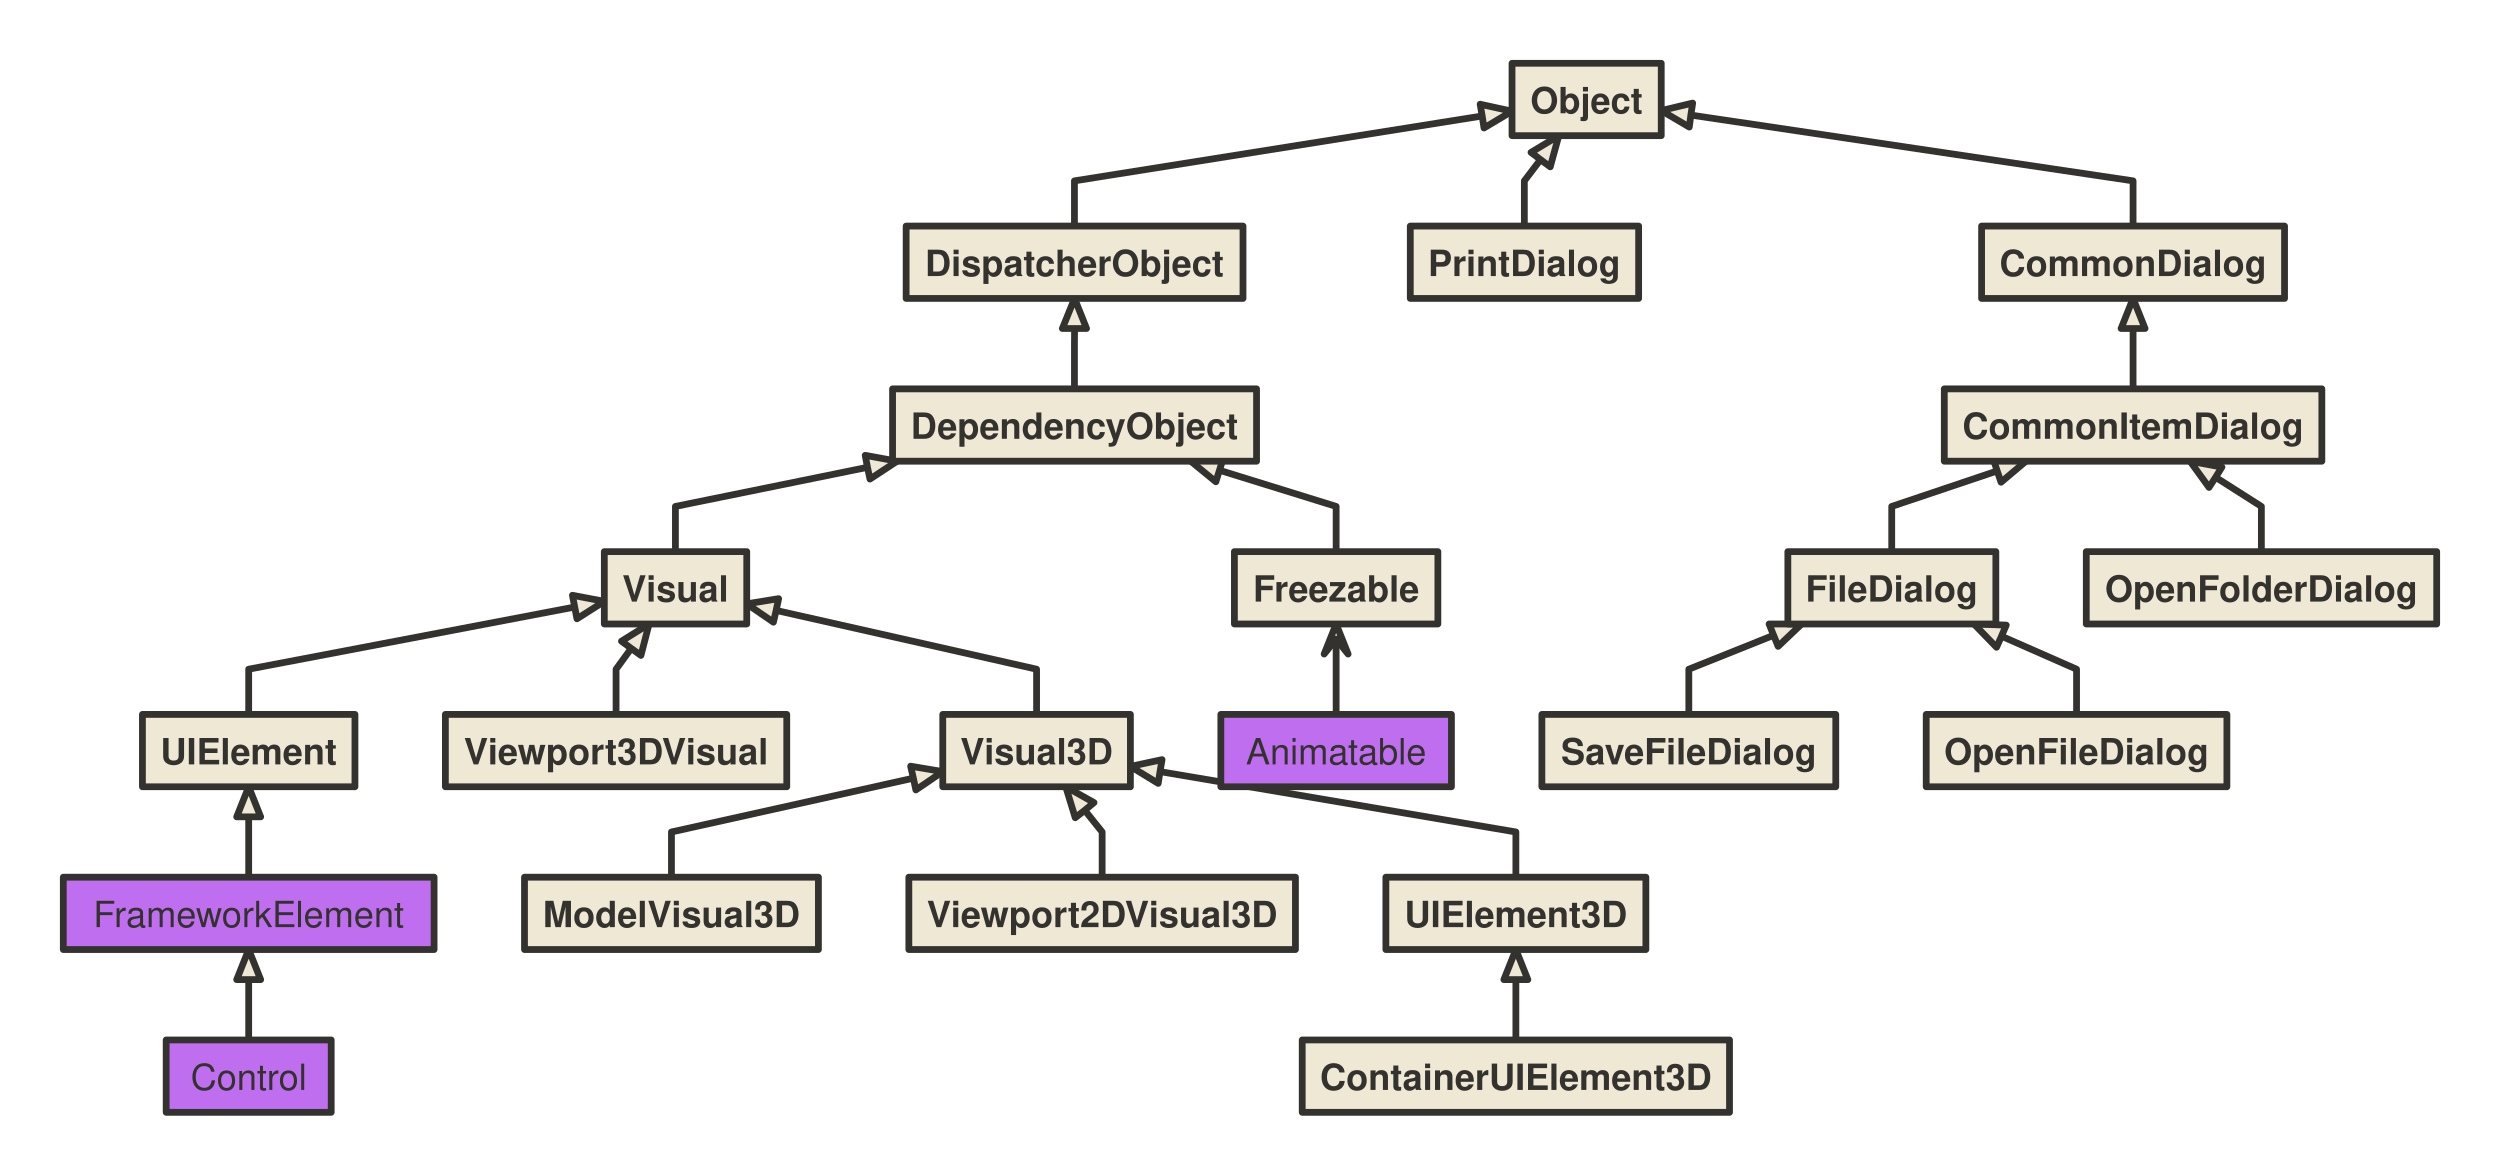
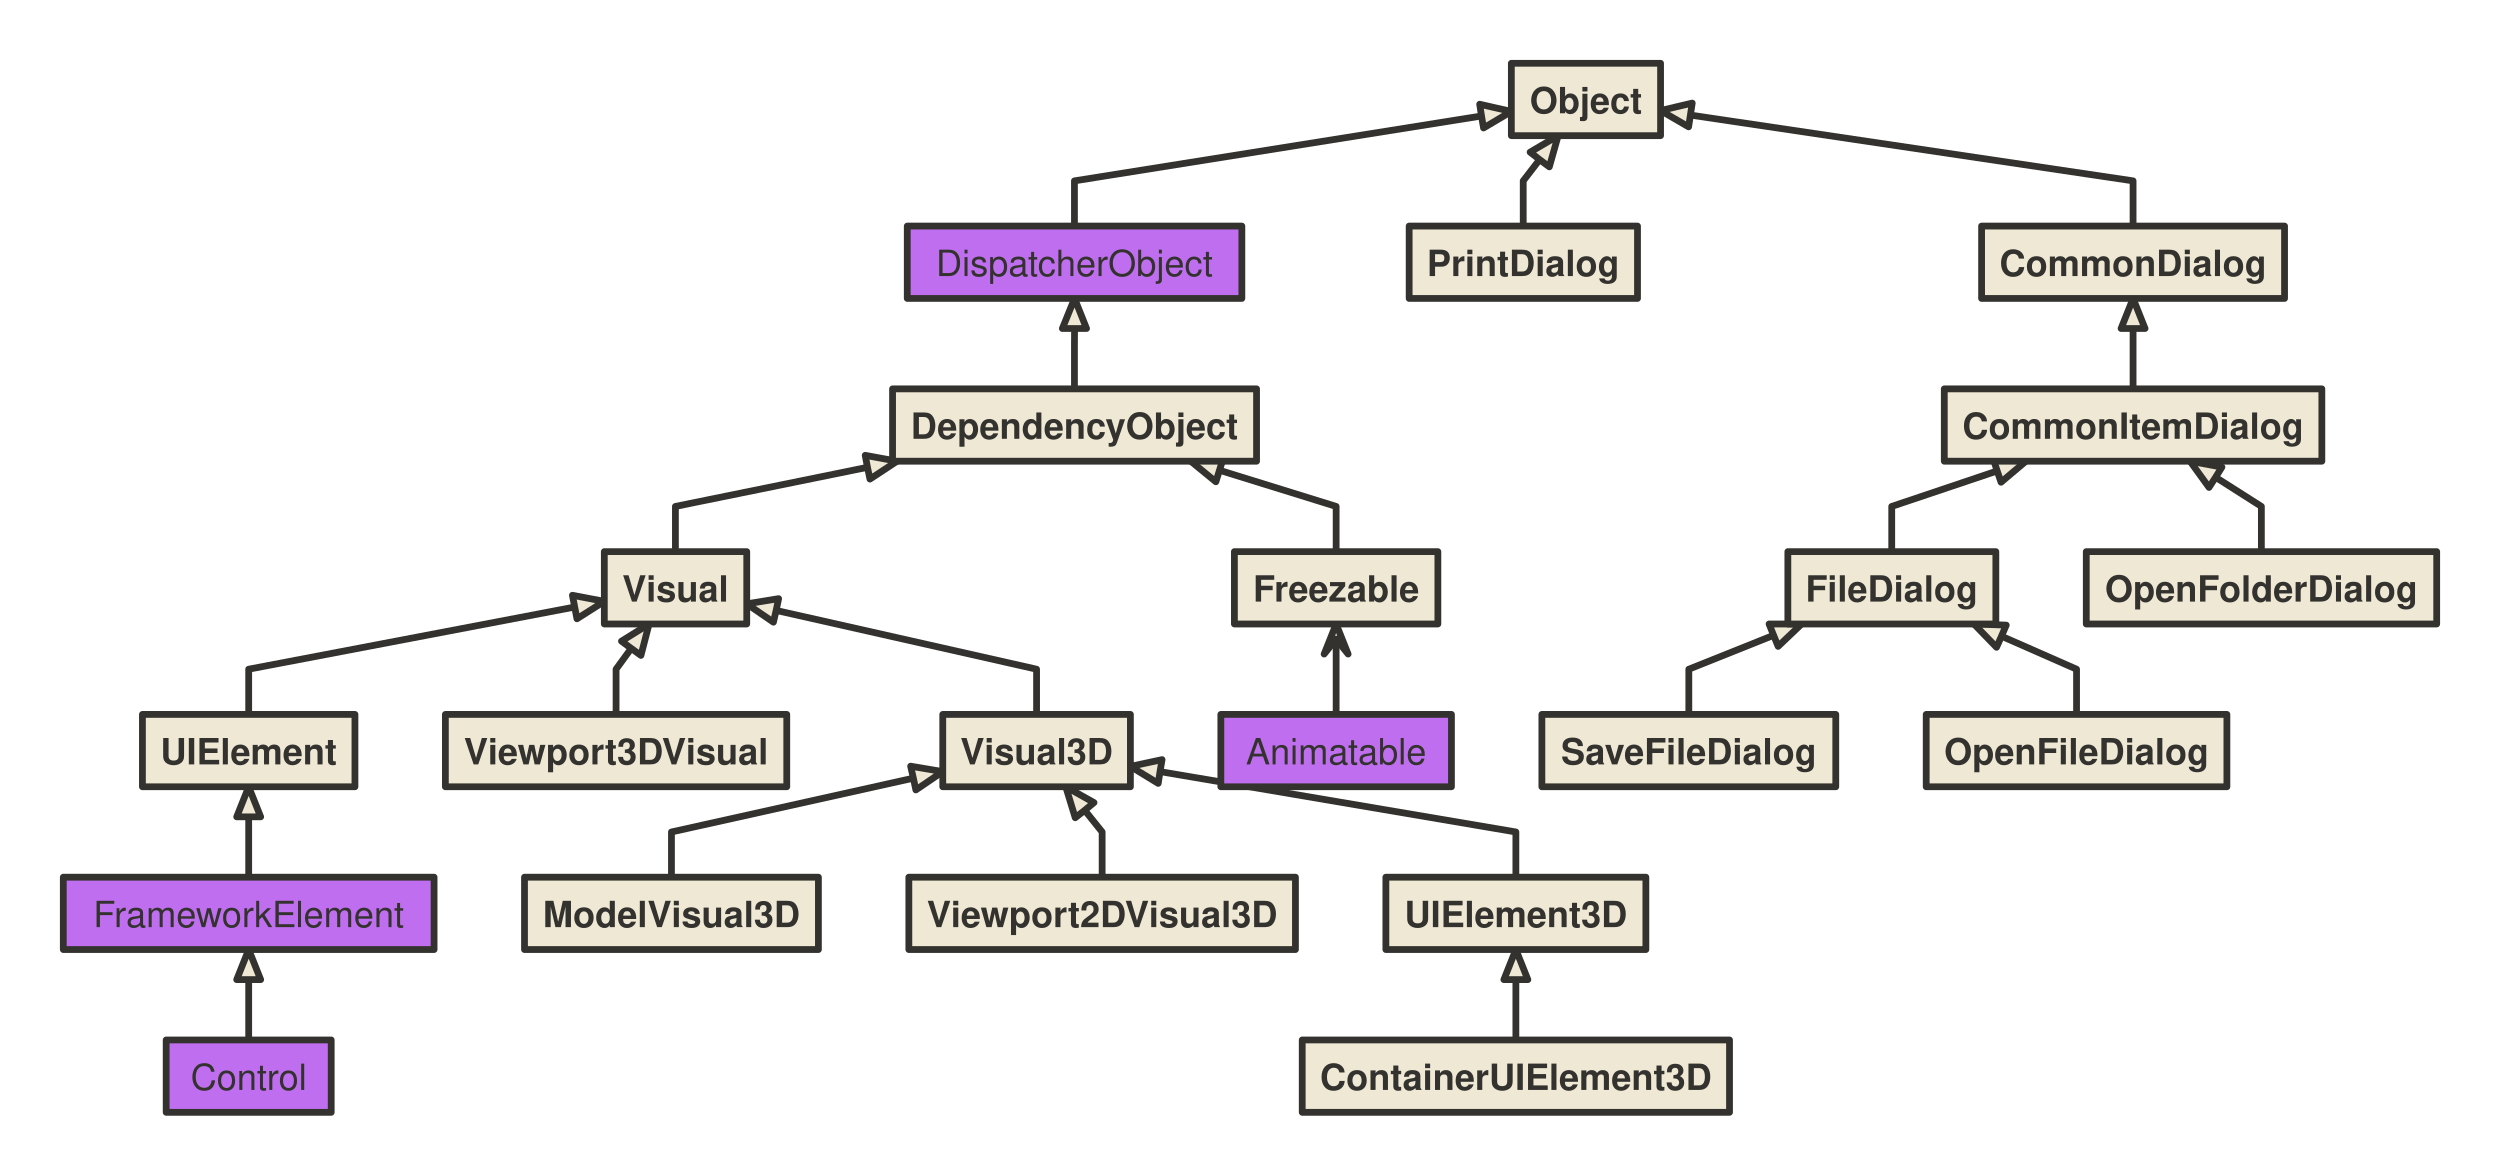
<svg xmlns="http://www.w3.org/2000/svg" version="1.1" baseProfile="full" width="1105.8" height="520.0" viewbox="0 0 1105.75 520">
  <g stroke-width="1.0" text-align="left" font="12pt Helvetica, Arial, sans-serif" font-size="12pt" font-family="Helvetica" font-weight="bold" font-style="normal">
    <g font-family="Helvetica" font-size="12pt" font-weight="bold" font-style="normal" stroke-width="3.0" stroke-linejoin="round" stroke-linecap="round" stroke="#33322E">
      <g stroke="transparent" fill="transparent">
        <rect x="0.0" y="0.0" height="520.0" width="1105.8" stroke="none" />
      </g>
      <g transform="translate(8, 8)" fill="#33322E">
        <g transform="translate(20, 20)" fill="#eee8d5" font-family="Helvetica" font-size="12pt" font-weight="normal" font-style="normal">
-           <path d="M627.6 23.3 L447.25 52 L447.25 72 L447.3 72.0 " fill="none" />
-           <path d="M628.4 28.6 L627.6 23.3 L626.7 18.1 L640.8 21.2 Z" />
+           <path d="M627.3 23.3 L447.25 52 L447.25 72 L447.3 72.0 " fill="none" />
+           <path d="M628.2 28.6 L627.3 23.3 L626.5 18.1 L640.5 21.3 Z" />
          <path d="M447.3 117.3 L447.25 124 L447.25 144 L447.3 144.0 " fill="none" />
          <path d="M452.6 117.3 L447.3 117.3 L441.9 117.3 L447.3 104.0 Z" />
          <path d="M355.7 178.7 L270.75 196 L270.75 216 L270.8 216.0 " fill="none" />
          <path d="M356.8 183.9 L355.7 178.7 L354.7 173.4 L368.8 176.0 Z" />
          <path d="M226.2 240.5 L82 268 L82 288 L82.0 288.0 " fill="none" />
          <path d="M227.2 245.7 L226.2 240.5 L225.2 235.3 L239.3 238.0 Z" />
          <path d="M82.0 333.3 L82 340 L82 360 L82.0 360.0 " fill="none" />
          <path d="M87.3 333.3 L82.0 333.3 L76.7 333.3 L82.0 320.0 Z" />
          <path d="M82.0 405.3 L82 412 L82 432 L82.0 432.0 " fill="none" />
          <path d="M87.3 405.3 L82.0 405.3 L76.7 405.3 L82.0 392.0 Z" />
          <path d="M511.4 180.0 L563 196 L563 216 L563.0 216.0 " fill="none" />
          <path d="M513.0 174.9 L511.4 180.0 L509.8 185.1 L498.7 176.0 Z" />
          <path d="M563.0 254.7 L563 268 L563 288 L563.0 288.0 " fill="none" />
          <path d="M568.3 261.3 L563.0 254.7 L557.7 261.3 L563.0 248.0 Z" />
          <path d="M251.2 258.8 L244.5 268 L244.5 288 L244.5 288.0 " fill="none" />
          <path d="M255.5 261.9 L251.2 258.8 L246.9 255.6 L259.1 248.0 Z" />
          <path d="M315.3 242.0 L430.5 268 L430.5 288 L430.5 288.0 " fill="none" />
          <path d="M316.4 236.8 L315.3 242.0 L314.1 247.2 L302.3 239.1 Z" />
          <path d="M376.0 316.2 L269 340 L269 360 L269.0 360.0 " fill="none" />
          <path d="M377.1 321.4 L376.0 316.2 L374.8 310.9 L389.0 313.3 Z" />
          <path d="M451.8 330.4 L459.5 340 L459.5 360 L459.5 360.0 " fill="none" />
          <path d="M455.9 327.0 L451.8 330.4 L447.6 333.7 L443.4 320.0 Z" />
          <path d="M485.1 313.3 L642.5 340 L642.5 360 L642.5 360.0 " fill="none" />
          <path d="M486.0 308.0 L485.1 313.3 L484.3 318.5 L472.0 311.0 Z" />
          <path d="M642.5 405.3 L642.5 412 L642.5 432 L642.5 432.0 " fill="none" />
          <path d="M647.8 405.3 L642.5 405.3 L637.2 405.3 L642.5 392.0 Z" />
-           <path d="M653.4 42.6 L646.25 52 L646.25 72 L646.3 72.0 " fill="none" />
-           <path d="M657.7 45.8 L653.4 42.6 L649.2 39.4 L661.5 32.0 Z" />
-           <path d="M719.9 22.9 L915.5 52 L915.5 72 L915.5 72.0 " fill="none" />
-           <path d="M720.7 17.6 L719.9 22.9 L719.2 28.2 L706.8 20.9 Z" />
+           <path d="M653.0 42.6 L645.75 52 L645.75 72 L645.8 72.0 " fill="none" />
+           <path d="M657.3 45.8 L653.0 42.6 L648.8 39.3 L661.2 32.0 Z" />
+           <path d="M719.7 22.9 L915.5 52 L915.5 72 L915.5 72.0 " fill="none" />
+           <path d="M720.5 17.6 L719.7 22.9 L718.9 28.1 L706.5 20.9 Z" />
          <path d="M915.5 117.3 L915.5 124 L915.5 144 L915.5 144.0 " fill="none" />
          <path d="M920.8 117.3 L915.5 117.3 L910.2 117.3 L915.5 104.0 Z" />
          <path d="M855.4 180.3 L808.75 196 L808.75 216 L808.8 216.0 " fill="none" />
          <path d="M857.1 185.3 L855.4 180.3 L853.7 175.2 L868.1 176.0 Z" />
          <path d="M756.5 253.0 L719 268 L719 288 L719.0 288.0 " fill="none" />
          <path d="M758.5 257.9 L756.5 253.0 L754.5 248.0 L768.9 248.0 Z" />
          <path d="M857.3 253.4 L890.5 268 L890.5 288 L890.5 288.0 " fill="none" />
          <path d="M859.4 248.5 L857.3 253.4 L855.1 258.3 L845.1 248.0 Z" />
          <path d="M952.0 183.1 L972.25 196 L972.25 216 L972.3 216.0 " fill="none" />
          <path d="M954.8 178.6 L952.0 183.1 L949.1 187.6 L940.7 176.0 Z" />
          <g data-name="Object">
            <g fill="#eee8d5" stroke="#33322E" data-name="Object">
-               <rect x="640.8" y="0.0" height="32.0" width="66.0" data-name="Object" />
-             </g>
-             <g transform="translate(640.75, 0)" font-family="Helvetica" font-size="12pt" font-weight="bold" font-style="normal" data-name="Object">
+               <rect x="640.5" y="0.0" height="32.0" width="66.0" data-name="Object" />
+             </g>
+             <g transform="translate(640.5, 0)" font-family="Helvetica" font-size="12pt" font-weight="bold" font-style="normal" data-name="Object">
              <g transform="translate(8, 8)" fill="#33322E" text-align="center" data-name="Object">
                <text x="25.0" y="14.1" stroke="none" text-anchor="middle" data-name="Object">Object</text>
              </g>
            </g>
          </g>
          <g data-name="DispatcherObject">
-             <g fill="#eee8d5" stroke="#33322E" data-name="DispatcherObject">
-               <rect x="372.8" y="72.0" height="32.0" width="149.0" data-name="DispatcherObject" />
-             </g>
-             <g transform="translate(372.75, 72)" font-family="Helvetica" font-size="12pt" font-weight="bold" font-style="normal" data-name="DispatcherObject">
+             <g fill="#C06EF0" stroke="#33322E" data-name="DispatcherObject">
+               <rect x="373.3" y="72.0" height="32.0" width="148.0" data-name="DispatcherObject" />
+             </g>
+             <g transform="translate(373.25, 72)" font-family="Helvetica" font-size="12pt" font-weight="normal" font-style="normal" data-name="DispatcherObject">
              <g transform="translate(8, 8)" fill="#33322E" text-align="center" data-name="DispatcherObject">
-                 <text x="66.5" y="14.1" stroke="none" text-anchor="middle" data-name="DispatcherObject">DispatcherObject</text>
+                 <text x="66.0" y="14.1" stroke="none" text-anchor="middle" data-name="DispatcherObject">DispatcherObject</text>
              </g>
            </g>
          </g>
          <g data-name="DependencyObject">
            <g fill="#eee8d5" stroke="#33322E" data-name="DependencyObject">
              <rect x="366.8" y="144.0" height="32.0" width="161.0" data-name="DependencyObject" />
            </g>
            <g transform="translate(366.75, 144)" font-family="Helvetica" font-size="12pt" font-weight="bold" font-style="normal" data-name="DependencyObject">
              <g transform="translate(8, 8)" fill="#33322E" text-align="center" data-name="DependencyObject">
                <text x="72.5" y="14.1" stroke="none" text-anchor="middle" data-name="DependencyObject">DependencyObject</text>
              </g>
            </g>
          </g>
          <g data-name="Visual">
            <g fill="#eee8d5" stroke="#33322E" data-name="Visual">
              <rect x="239.3" y="216.0" height="32.0" width="63.0" data-name="Visual" />
            </g>
            <g transform="translate(239.25, 216)" font-family="Helvetica" font-size="12pt" font-weight="bold" font-style="normal" data-name="Visual">
              <g transform="translate(8, 8)" fill="#33322E" text-align="center" data-name="Visual">
                <text x="23.5" y="14.1" stroke="none" text-anchor="middle" data-name="Visual">Visual</text>
              </g>
            </g>
          </g>
          <g data-name="UIElement">
            <g fill="#eee8d5" stroke="#33322E" data-name="UIElement">
              <rect x="35.0" y="288.0" height="32.0" width="94.0" data-name="UIElement" />
            </g>
            <g transform="translate(35, 288)" font-family="Helvetica" font-size="12pt" font-weight="bold" font-style="normal" data-name="UIElement">
              <g transform="translate(8, 8)" fill="#33322E" text-align="center" data-name="UIElement">
                <text x="39.0" y="14.1" stroke="none" text-anchor="middle" data-name="UIElement">UIElement</text>
              </g>
            </g>
          </g>
          <g data-name="FrameworkElement">
            <g fill="#C06EF0" stroke="#33322E" data-name="FrameworkElement">
              <rect x="0.0" y="360.0" height="32.0" width="164.0" data-name="FrameworkElement" />
            </g>
            <g transform="translate(0, 360)" font-family="Helvetica" font-size="12pt" font-weight="normal" font-style="normal" data-name="FrameworkElement">
              <g transform="translate(8, 8)" fill="#33322E" text-align="center" data-name="FrameworkElement">
                <text x="74.0" y="14.1" stroke="none" text-anchor="middle" data-name="FrameworkElement">FrameworkElement</text>
              </g>
            </g>
          </g>
          <g data-name="Control">
            <g fill="#C06EF0" stroke="#33322E" data-name="Control">
              <rect x="45.5" y="432.0" height="32.0" width="73.0" data-name="Control" />
            </g>
            <g transform="translate(45.5, 432)" font-family="Helvetica" font-size="12pt" font-weight="normal" font-style="normal" data-name="Control">
              <g transform="translate(8, 8)" fill="#33322E" text-align="center" data-name="Control">
                <text x="28.5" y="14.1" stroke="none" text-anchor="middle" data-name="Control">Control</text>
              </g>
            </g>
          </g>
          <g data-name="Freezable">
            <g fill="#eee8d5" stroke="#33322E" data-name="Freezable">
              <rect x="518.0" y="216.0" height="32.0" width="90.0" data-name="Freezable" />
            </g>
            <g transform="translate(518, 216)" font-family="Helvetica" font-size="12pt" font-weight="bold" font-style="normal" data-name="Freezable">
              <g transform="translate(8, 8)" fill="#33322E" text-align="center" data-name="Freezable">
                <text x="37.0" y="14.1" stroke="none" text-anchor="middle" data-name="Freezable">Freezable</text>
              </g>
            </g>
          </g>
          <g data-name="Animatable">
            <g fill="#C06EF0" stroke="#33322E" data-name="Animatable">
              <rect x="512.0" y="288.0" height="32.0" width="102.0" data-name="Animatable" />
            </g>
            <g transform="translate(512, 288)" font-family="Helvetica" font-size="12pt" font-weight="normal" font-style="normal" data-name="Animatable">
              <g transform="translate(8, 8)" fill="#33322E" text-align="center" data-name="Animatable">
                <text x="43.0" y="14.1" stroke="none" text-anchor="middle" data-name="Animatable">Animatable</text>
              </g>
            </g>
          </g>
          <g data-name="Viewport3DVisual">
            <g fill="#eee8d5" stroke="#33322E" data-name="Viewport3DVisual">
              <rect x="169.0" y="288.0" height="32.0" width="151.0" data-name="Viewport3DVisual" />
            </g>
            <g transform="translate(169, 288)" font-family="Helvetica" font-size="12pt" font-weight="bold" font-style="normal" data-name="Viewport3DVisual">
              <g transform="translate(8, 8)" fill="#33322E" text-align="center" data-name="Viewport3DVisual">
                <text x="67.5" y="14.1" stroke="none" text-anchor="middle" data-name="Viewport3DVisual">Viewport3DVisual</text>
              </g>
            </g>
          </g>
          <g data-name="Visual3D">
            <g fill="#eee8d5" stroke="#33322E" data-name="Visual3D">
              <rect x="389.0" y="288.0" height="32.0" width="83.0" data-name="Visual3D" />
            </g>
            <g transform="translate(389, 288)" font-family="Helvetica" font-size="12pt" font-weight="bold" font-style="normal" data-name="Visual3D">
              <g transform="translate(8, 8)" fill="#33322E" text-align="center" data-name="Visual3D">
                <text x="33.5" y="14.1" stroke="none" text-anchor="middle" data-name="Visual3D">Visual3D</text>
              </g>
            </g>
          </g>
          <g data-name="ModelVisual3D">
            <g fill="#eee8d5" stroke="#33322E" data-name="ModelVisual3D">
              <rect x="204.0" y="360.0" height="32.0" width="130.0" data-name="ModelVisual3D" />
            </g>
            <g transform="translate(204, 360)" font-family="Helvetica" font-size="12pt" font-weight="bold" font-style="normal" data-name="ModelVisual3D">
              <g transform="translate(8, 8)" fill="#33322E" text-align="center" data-name="ModelVisual3D">
                <text x="57.0" y="14.1" stroke="none" text-anchor="middle" data-name="ModelVisual3D">ModelVisual3D</text>
              </g>
            </g>
          </g>
          <g data-name="Viewport2DVisual3D">
            <g fill="#eee8d5" stroke="#33322E" data-name="Viewport2DVisual3D">
              <rect x="374.0" y="360.0" height="32.0" width="171.0" data-name="Viewport2DVisual3D" />
            </g>
            <g transform="translate(374, 360)" font-family="Helvetica" font-size="12pt" font-weight="bold" font-style="normal" data-name="Viewport2DVisual3D">
              <g transform="translate(8, 8)" fill="#33322E" text-align="center" data-name="Viewport2DVisual3D">
                <text x="77.5" y="14.1" stroke="none" text-anchor="middle" data-name="Viewport2DVisual3D">Viewport2DVisual3D</text>
              </g>
            </g>
          </g>
          <g data-name="UIElement3D">
            <g fill="#eee8d5" stroke="#33322E" data-name="UIElement3D">
              <rect x="585.0" y="360.0" height="32.0" width="115.0" data-name="UIElement3D" />
            </g>
            <g transform="translate(585, 360)" font-family="Helvetica" font-size="12pt" font-weight="bold" font-style="normal" data-name="UIElement3D">
              <g transform="translate(8, 8)" fill="#33322E" text-align="center" data-name="UIElement3D">
                <text x="49.5" y="14.1" stroke="none" text-anchor="middle" data-name="UIElement3D">UIElement3D</text>
              </g>
            </g>
          </g>
          <g data-name="ContainerUIElement3D">
            <g fill="#eee8d5" stroke="#33322E" data-name="ContainerUIElement3D">
              <rect x="548.0" y="432.0" height="32.0" width="189.0" data-name="ContainerUIElement3D" />
            </g>
            <g transform="translate(548, 432)" font-family="Helvetica" font-size="12pt" font-weight="bold" font-style="normal" data-name="ContainerUIElement3D">
              <g transform="translate(8, 8)" fill="#33322E" text-align="center" data-name="ContainerUIElement3D">
                <text x="86.5" y="14.1" stroke="none" text-anchor="middle" data-name="ContainerUIElement3D">ContainerUIElement3D</text>
              </g>
            </g>
          </g>
          <g data-name="PrintDialog">
            <g fill="#eee8d5" stroke="#33322E" data-name="PrintDialog">
-               <rect x="595.8" y="72.0" height="32.0" width="101.0" data-name="PrintDialog" />
-             </g>
-             <g transform="translate(595.75, 72)" font-family="Helvetica" font-size="12pt" font-weight="bold" font-style="normal" data-name="PrintDialog">
+               <rect x="595.3" y="72.0" height="32.0" width="101.0" data-name="PrintDialog" />
+             </g>
+             <g transform="translate(595.25, 72)" font-family="Helvetica" font-size="12pt" font-weight="bold" font-style="normal" data-name="PrintDialog">
              <g transform="translate(8, 8)" fill="#33322E" text-align="center" data-name="PrintDialog">
                <text x="42.5" y="14.1" stroke="none" text-anchor="middle" data-name="PrintDialog">PrintDialog</text>
              </g>
            </g>
          </g>
          <g data-name="CommonDialog">
            <g fill="#eee8d5" stroke="#33322E" data-name="CommonDialog">
              <rect x="848.5" y="72.0" height="32.0" width="134.0" data-name="CommonDialog" />
            </g>
            <g transform="translate(848.5, 72)" font-family="Helvetica" font-size="12pt" font-weight="bold" font-style="normal" data-name="CommonDialog">
              <g transform="translate(8, 8)" fill="#33322E" text-align="center" data-name="CommonDialog">
                <text x="59.0" y="14.1" stroke="none" text-anchor="middle" data-name="CommonDialog">CommonDialog</text>
              </g>
            </g>
          </g>
          <g data-name="CommonItemDialog">
            <g fill="#eee8d5" stroke="#33322E" data-name="CommonItemDialog">
              <rect x="832.0" y="144.0" height="32.0" width="167.0" data-name="CommonItemDialog" />
            </g>
            <g transform="translate(832, 144)" font-family="Helvetica" font-size="12pt" font-weight="bold" font-style="normal" data-name="CommonItemDialog">
              <g transform="translate(8, 8)" fill="#33322E" text-align="center" data-name="CommonItemDialog">
                <text x="75.5" y="14.1" stroke="none" text-anchor="middle" data-name="CommonItemDialog">CommonItemDialog</text>
              </g>
            </g>
          </g>
          <g data-name="FileDialog">
            <g fill="#eee8d5" stroke="#33322E" data-name="FileDialog">
              <rect x="762.8" y="216.0" height="32.0" width="92.0" data-name="FileDialog" />
            </g>
            <g transform="translate(762.75, 216)" font-family="Helvetica" font-size="12pt" font-weight="bold" font-style="normal" data-name="FileDialog">
              <g transform="translate(8, 8)" fill="#33322E" text-align="center" data-name="FileDialog">
                <text x="38.0" y="14.1" stroke="none" text-anchor="middle" data-name="FileDialog">FileDialog</text>
              </g>
            </g>
          </g>
          <g data-name="SaveFileDialog">
            <g fill="#eee8d5" stroke="#33322E" data-name="SaveFileDialog">
              <rect x="654.0" y="288.0" height="32.0" width="130.0" data-name="SaveFileDialog" />
            </g>
            <g transform="translate(654, 288)" font-family="Helvetica" font-size="12pt" font-weight="bold" font-style="normal" data-name="SaveFileDialog">
              <g transform="translate(8, 8)" fill="#33322E" text-align="center" data-name="SaveFileDialog">
                <text x="57.0" y="14.1" stroke="none" text-anchor="middle" data-name="SaveFileDialog">SaveFileDialog</text>
              </g>
            </g>
          </g>
          <g data-name="OpenFileDialog">
            <g fill="#eee8d5" stroke="#33322E" data-name="OpenFileDialog">
              <rect x="824.0" y="288.0" height="32.0" width="133.0" data-name="OpenFileDialog" />
            </g>
            <g transform="translate(824, 288)" font-family="Helvetica" font-size="12pt" font-weight="bold" font-style="normal" data-name="OpenFileDialog">
              <g transform="translate(8, 8)" fill="#33322E" text-align="center" data-name="OpenFileDialog">
                <text x="58.5" y="14.1" stroke="none" text-anchor="middle" data-name="OpenFileDialog">OpenFileDialog</text>
              </g>
            </g>
          </g>
          <g data-name="OpenFolderDialog">
            <g fill="#eee8d5" stroke="#33322E" data-name="OpenFolderDialog">
              <rect x="894.8" y="216.0" height="32.0" width="155.0" data-name="OpenFolderDialog" />
            </g>
            <g transform="translate(894.75, 216)" font-family="Helvetica" font-size="12pt" font-weight="bold" font-style="normal" data-name="OpenFolderDialog">
              <g transform="translate(8, 8)" fill="#33322E" text-align="center" data-name="OpenFolderDialog">
                <text x="69.5" y="14.1" stroke="none" text-anchor="middle" data-name="OpenFolderDialog">OpenFolderDialog</text>
              </g>
            </g>
          </g>
        </g>
      </g>
    </g>
  </g>
</svg>
